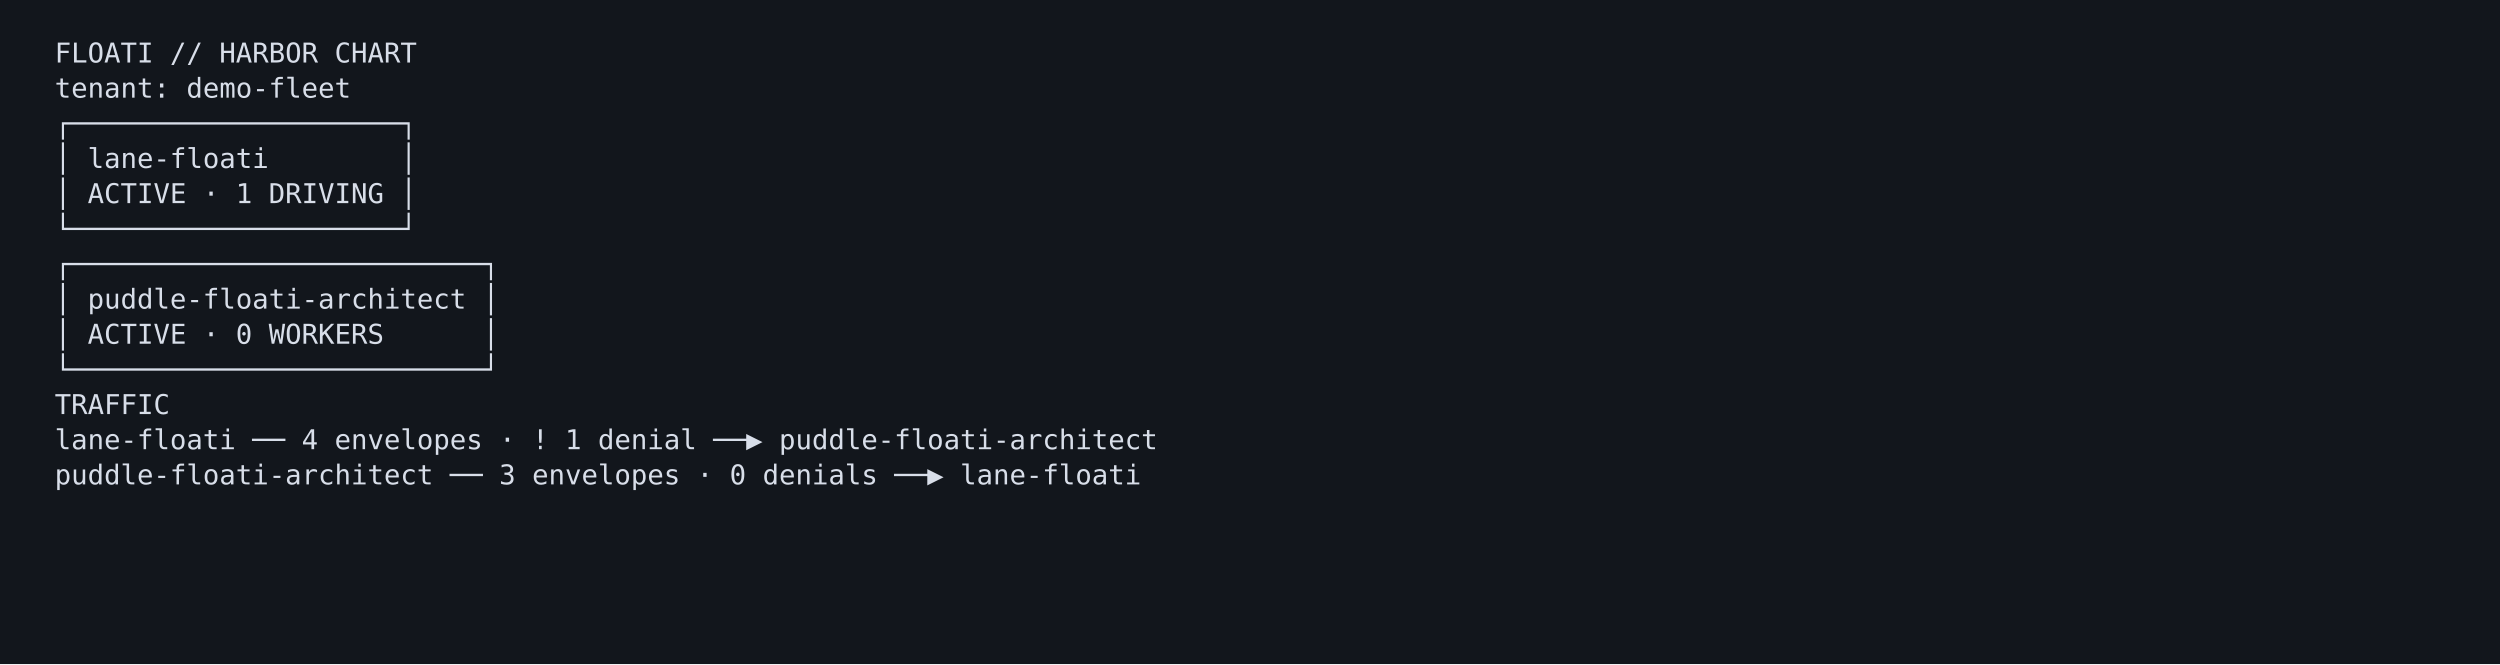
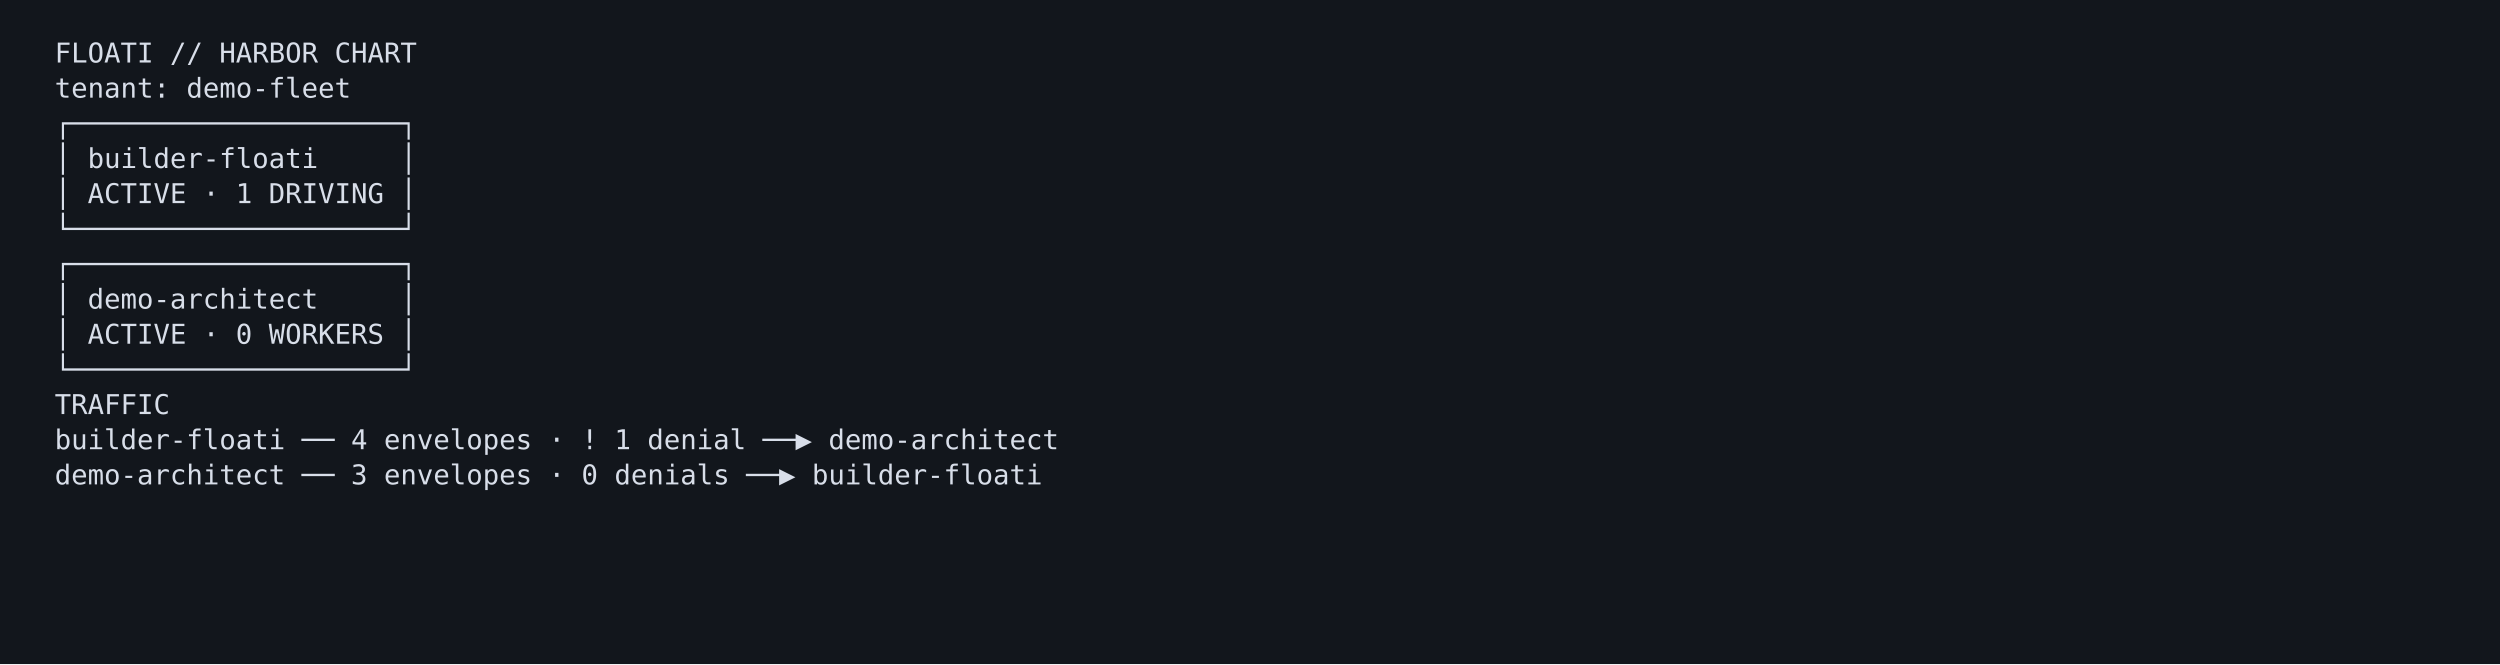
<svg xmlns="http://www.w3.org/2000/svg" width="1280" height="340" viewBox="0 0 1280 340" role="img">
  <rect width="1280" height="340" fill="#12161c" />
  <text x="28" y="32" font-family="ui-monospace, SFMono-Regular, Menlo, monospace" font-size="14" xml:space="preserve">
    <tspan x="28" dy="0" fill="#d8dee9">FLOATI // HARBOR CHART</tspan>
    <tspan x="28" dy="18" fill="#d8dee9">tenant: demo-fleet</tspan>
    <tspan x="28" dy="18" fill="#d8dee9" />
    <tspan x="28" dy="18" fill="#d8dee9">┌────────────────────┐</tspan>
-     <tspan x="28" dy="18" fill="#d8dee9">│ lane-floati        │</tspan>
+     <tspan x="28" dy="18" fill="#d8dee9">│ builder-floati     │</tspan>
    <tspan x="28" dy="18" fill="#d8dee9">│ ACTIVE · 1 DRIVING │</tspan>
    <tspan x="28" dy="18" fill="#d8dee9">└────────────────────┘</tspan>
    <tspan x="28" dy="18" fill="#d8dee9" />
-     <tspan x="28" dy="18" fill="#d8dee9">┌─────────────────────────┐</tspan>
-     <tspan x="28" dy="18" fill="#d8dee9">│ puddle-floati-architect │</tspan>
-     <tspan x="28" dy="18" fill="#d8dee9">│ ACTIVE · 0 WORKERS      │</tspan>
-     <tspan x="28" dy="18" fill="#d8dee9">└─────────────────────────┘</tspan>
+     <tspan x="28" dy="18" fill="#d8dee9">┌────────────────────┐</tspan>
+     <tspan x="28" dy="18" fill="#d8dee9">│ demo-architect     │</tspan>
+     <tspan x="28" dy="18" fill="#d8dee9">│ ACTIVE · 0 WORKERS │</tspan>
+     <tspan x="28" dy="18" fill="#d8dee9">└────────────────────┘</tspan>
    <tspan x="28" dy="18" fill="#d8dee9" />
    <tspan x="28" dy="18" fill="#d8dee9">TRAFFIC</tspan>
-     <tspan x="28" dy="18" fill="#d8dee9">lane-floati ── 4 envelopes · ! 1 denial ──▶ puddle-floati-architect</tspan>
-     <tspan x="28" dy="18" fill="#d8dee9">puddle-floati-architect ── 3 envelopes · 0 denials ──▶ lane-floati</tspan>
+     <tspan x="28" dy="18" fill="#d8dee9">builder-floati ── 4 envelopes · ! 1 denial ──▶ demo-architect</tspan>
+     <tspan x="28" dy="18" fill="#d8dee9">demo-architect ── 3 envelopes · 0 denials ──▶ builder-floati</tspan>
  </text>
</svg>
